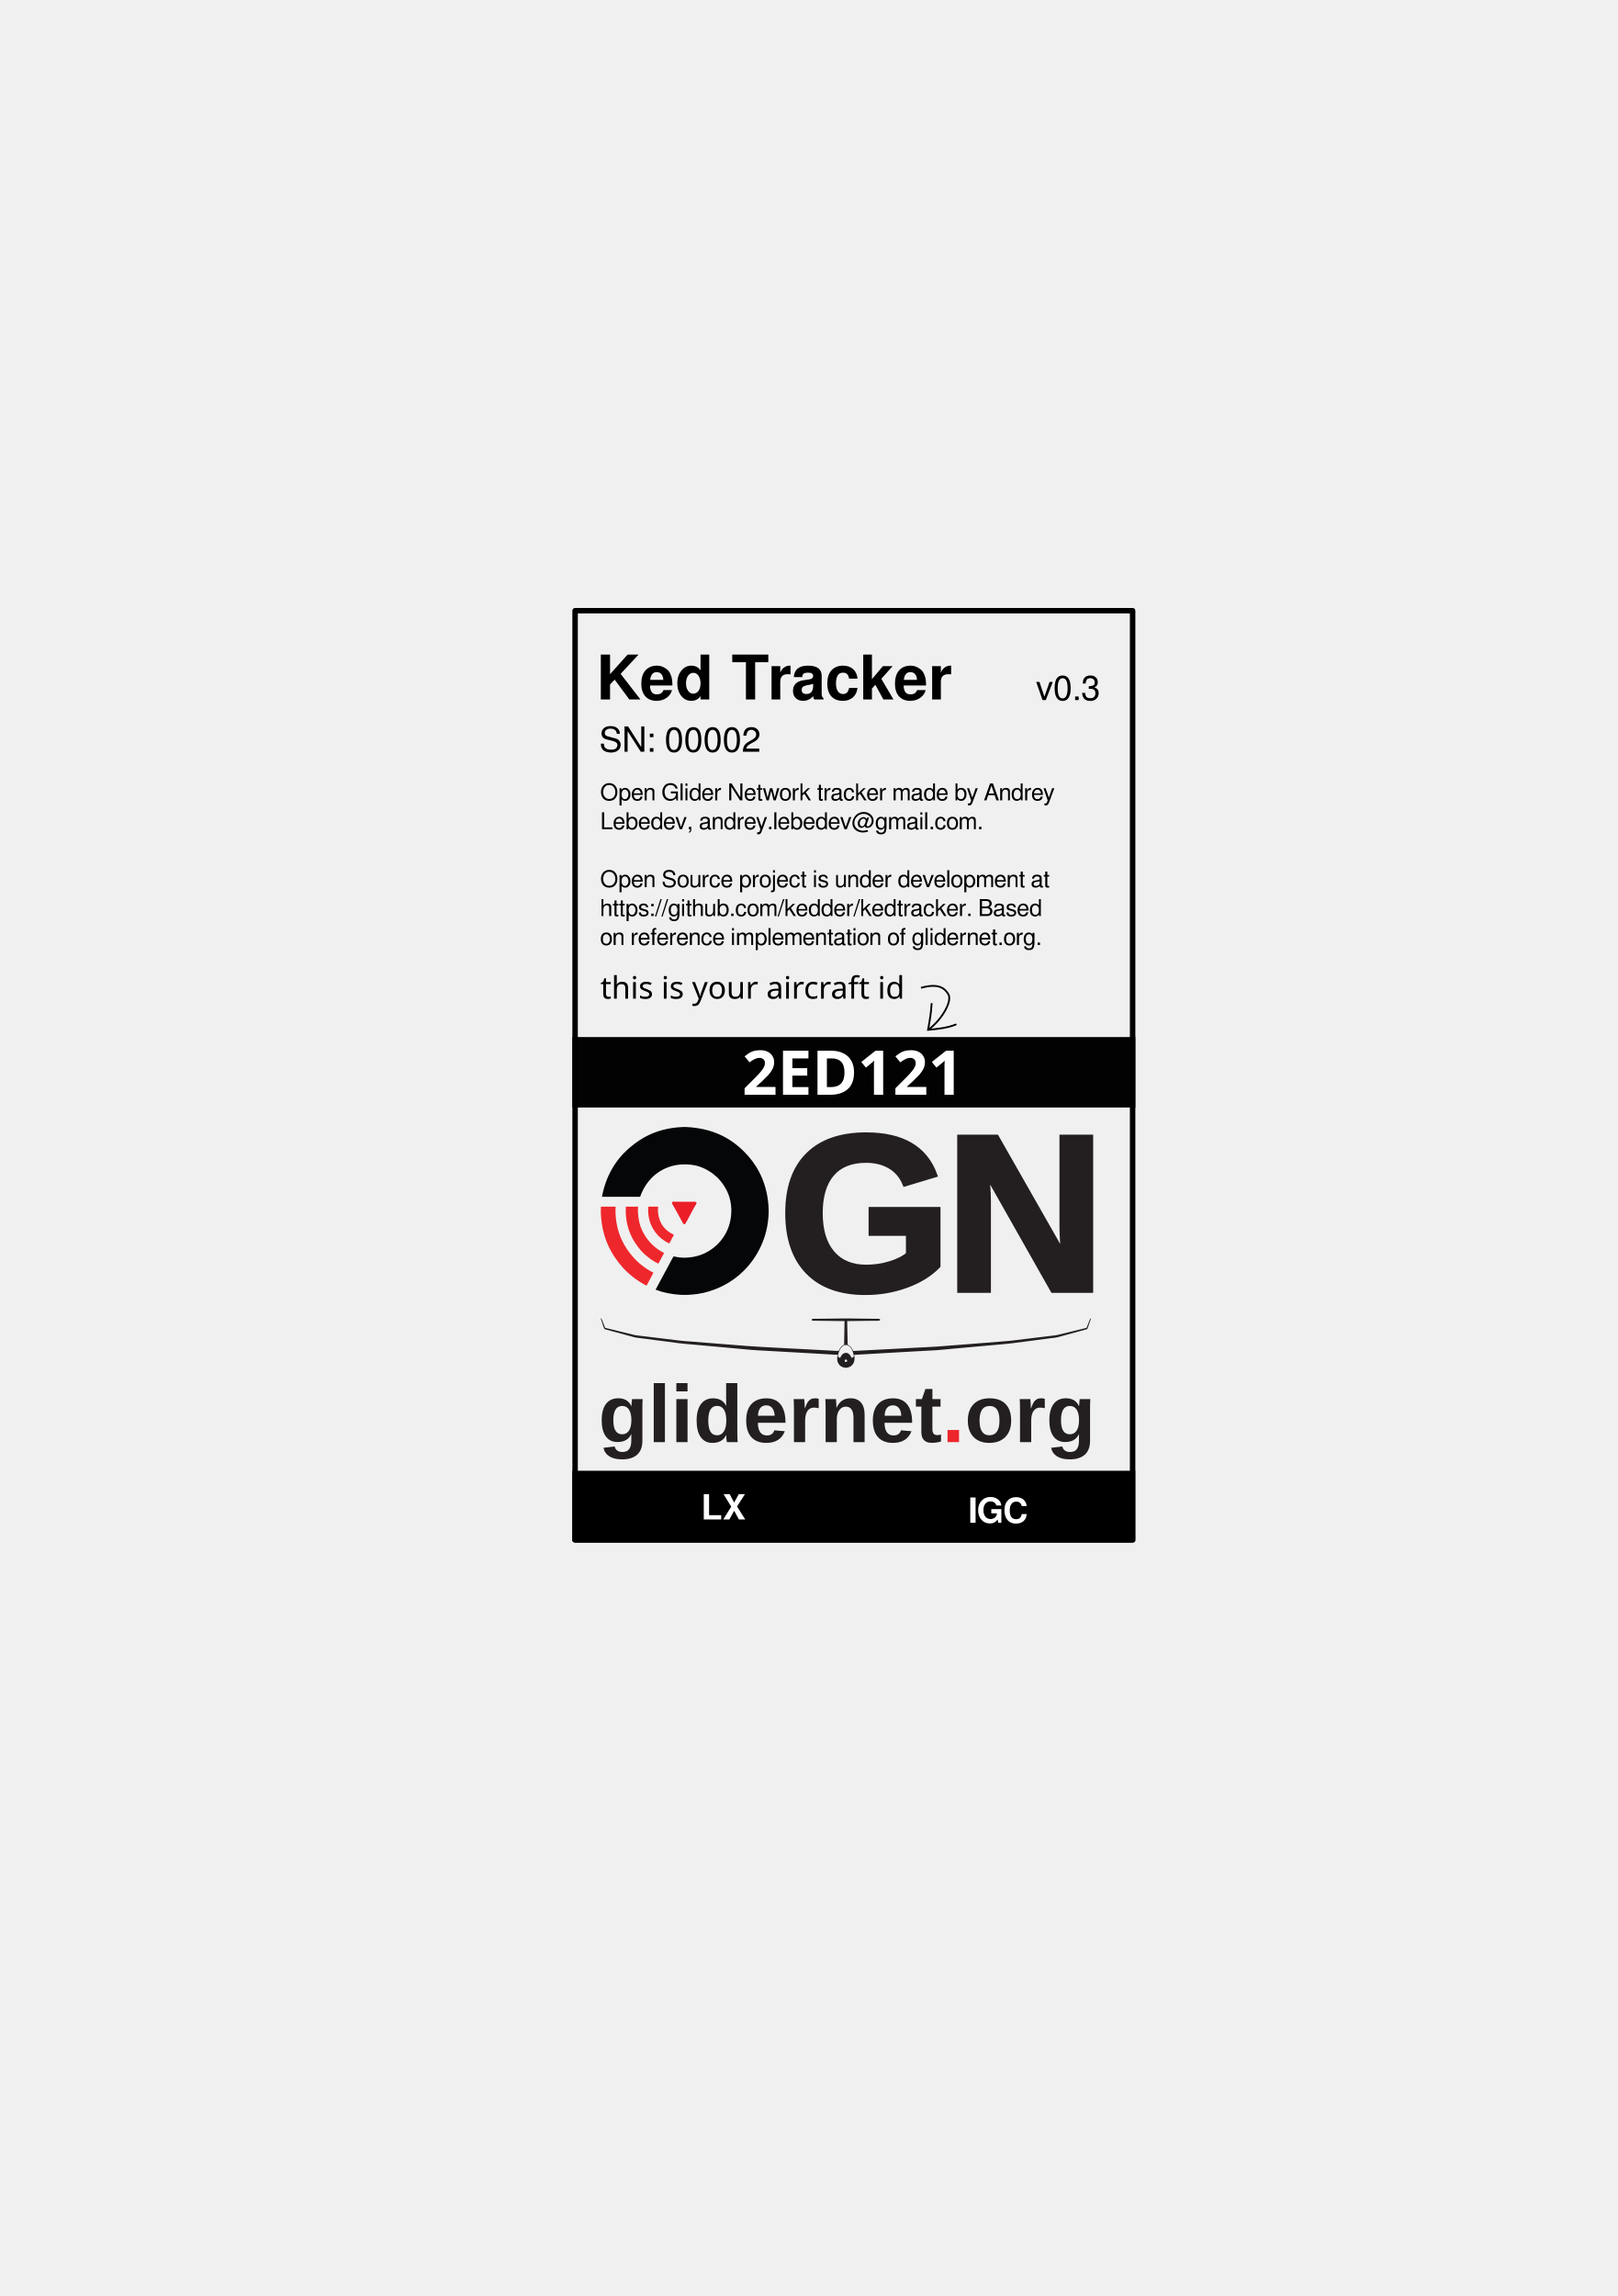
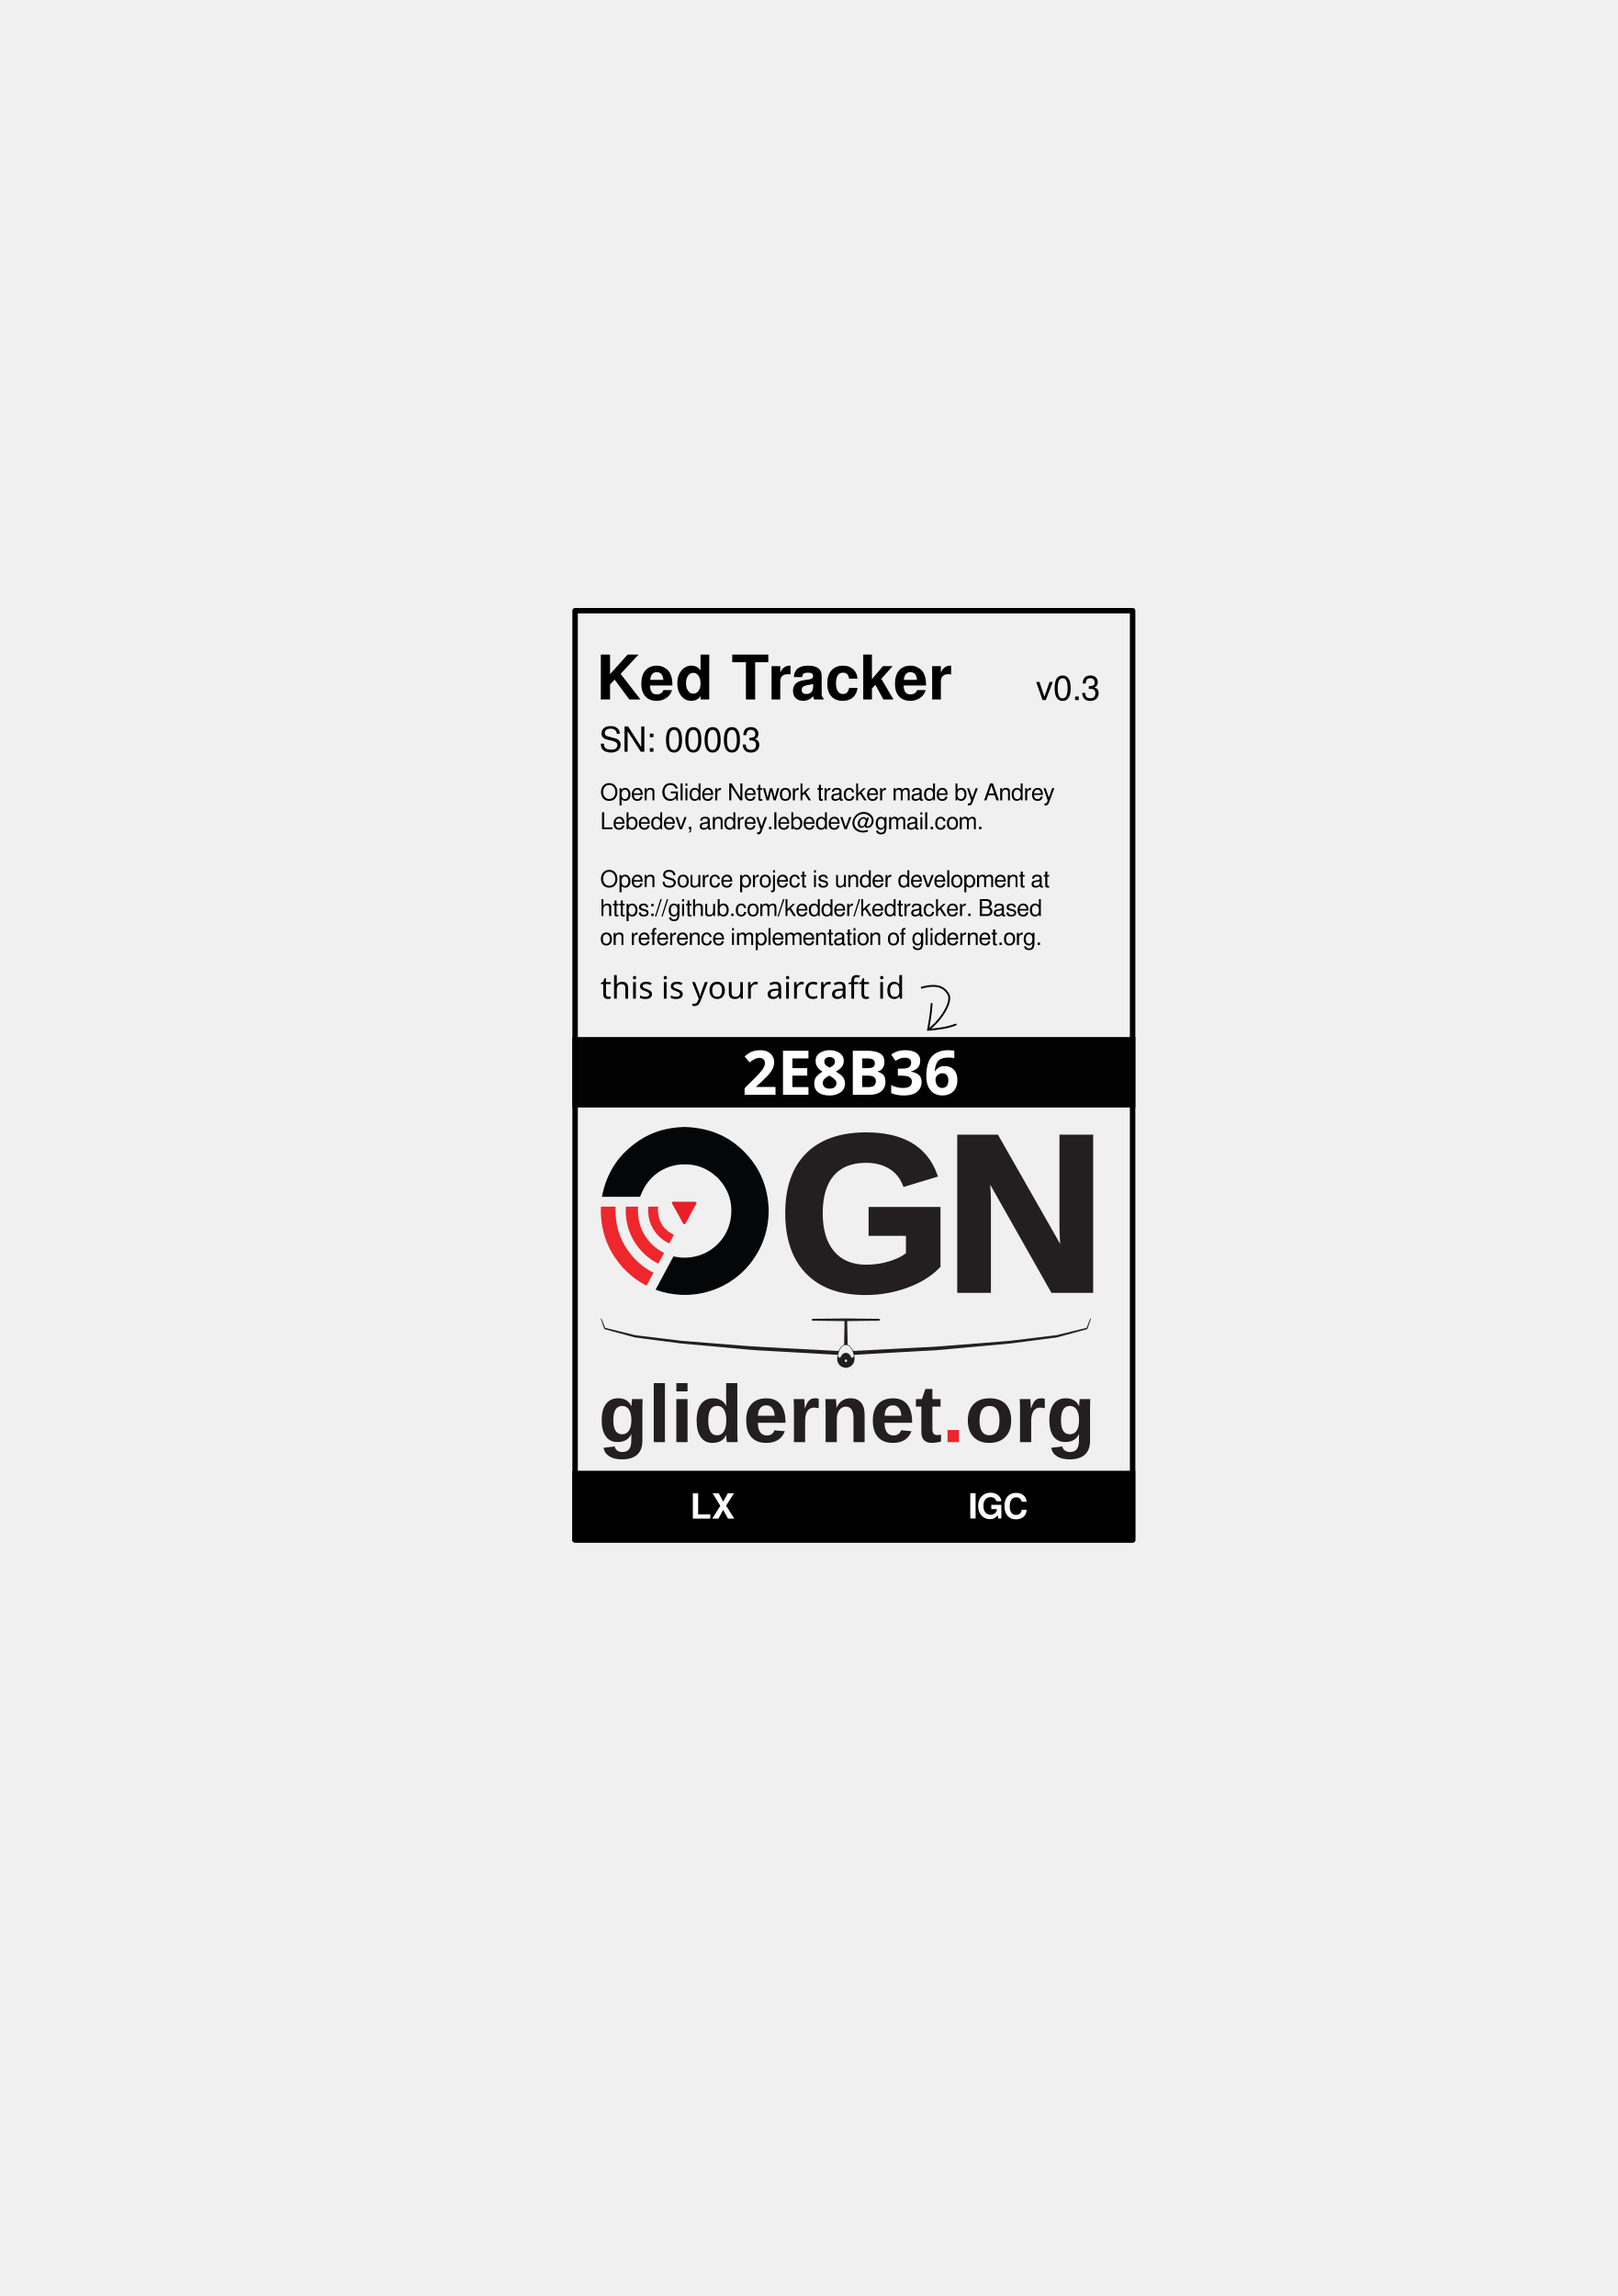
<svg xmlns="http://www.w3.org/2000/svg" width="148mm" height="210mm" viewBox="0 0 148 210" version="1.1" id="svg8">
  <defs id="defs2" />
  <g id="layer1" transform="translate(0,-87)">
    <rect style="opacity:1;fill:none;fill-opacity:1;stroke:#000000;stroke-width:0.5;stroke-linecap:square;stroke-linejoin:round;stroke-miterlimit:4;stroke-dasharray:none;stroke-dashoffset:0;stroke-opacity:1" id="rect4485" width="51" height="85" x="52.607" y="142.857" />
    <g transform="matrix(0.09618859,0,0,-0.09618859,54.7346,221.7034)" id="g4495">
      <g transform="scale(0.1)" id="g4497">
        <path id="path4499" style="fill:#231f20;fill-opacity:1;fill-rule:evenodd;stroke:none" d="m 2351.3,1053.49 c 19.13,-3.75 18.97,27.27 0,22.89 -11.88,-2.74 -10.88,-20.75 0,-22.89 z m -31.17,147.59 c -20.68,-17.82 -31.37,-42.44 -38.67,-74.58 -1.23,-5.41 -4.29,-15.07 -3.16,-19.74 0.69,-2.86 5.68,-6.33 8.68,-8.68 3.15,-2.47 7.84,-6.26 11.05,-5.53 3.2,0.74 4.72,5.92 6.32,9.48 4.69,10.5 12.18,21.04 20.12,27.23 10.17,7.92 28.5,14.9 44.58,8.68 14.61,-5.65 27.32,-20.24 33.95,-33.94 1.68,-3.48 3.32,-11.31 7.1,-11.84 3.04,-0.42 8.27,4.08 11.05,6.32 3.08,2.48 8.11,5.78 8.67,9.08 0.7,4.02 -2.16,14.37 -3.54,20.12 -7,29.3 -18.13,55.86 -35.92,71.82 -9.78,8.78 -23.09,15.9 -37.87,15.39 -14.13,-0.49 -23.84,-6.47 -32.36,-13.81 z M 26.25,1467.45 c 0.523,0 1.051,0 1.578,0 4.223,-6.58 7.082,-14.15 10.258,-21.71 6.328,-15.06 11.899,-29.44 18.152,-45.77 2.516,-6.59 4.969,-19.16 9.863,-22.1 3.098,-1.87 9.465,-2.47 15.391,-3.96 86.321,-21.56 173.938,-42.61 259.656,-63.52 10.629,-2.59 21.594,-3.8 32.754,-5.13 135.629,-16.19 271.641,-32.29 407.243,-49.33 23.058,-2.9 46.3,-4.05 69.839,-5.92 186.896,-14.91 375.876,-29.48 563.506,-44.6 93.86,-7.55 190.15,-11.13 286.89,-16.96 95.58,-5.75 191.83,-10.39 289.25,-14.99 82.13,-3.89 168.62,-8.3 252.55,-13.42 12.52,-0.77 25.78,-2.84 36.3,-1.58 7.19,0.85 9.67,8.79 13.02,15 9.79,18.08 22.46,33.98 40.65,42.22 1.3,0.59 2.28,0.45 3.95,2.36 1.16,74.99 3.14,149.18 4.34,224.14 -95.7,1.34 -191.57,2.07 -288.86,3.56 -8.92,0.13 -17.71,-0.77 -22.1,3.55 -6.96,6.86 2.16,13.15 7.5,14.21 10.42,2.07 26.34,0.78 37.88,0.78 86.97,0 180.2,2.45 265.18,3.17 8.55,0 17.1,0 25.65,0 83.21,-0.69 177.75,-3.17 264.39,-3.17 12.56,0 26.17,1.09 37.49,-0.4 4.94,-0.63 13.23,-4.32 10.66,-11.43 -1.84,-4.12 -5.04,-5.51 -9.47,-6.32 -11.15,-2.03 -25.09,-0.78 -37.88,-0.78 -87.42,0 -179.59,-2.84 -265.58,-3.17 1.23,-75.06 3.21,-149.36 4.74,-224.14 19.72,-9.28 33.73,-24.06 44.19,-43.8 3.38,-6.39 5.08,-14.76 12.62,-15.78 5.44,-0.74 11.92,0.48 18.56,0.79 186.45,8.67 373.48,19.99 558.37,29.2 72.53,3.62 144.27,6.15 216.25,11.44 208.88,15.37 423.76,33.07 632.56,49.72 23.41,1.87 46.87,3.16 69.85,5.92 134.87,16.27 270.77,33.29 405.66,49.34 11.36,1.34 22.41,2.19 33.15,4.72 50.27,11.94 102.21,24.58 152.32,37.09 40.77,10.19 81.74,18.98 121.92,29.6 5.39,1.43 7.12,3.1 9.09,7.89 8.21,19.98 15.33,40.72 23.68,60.39 3.34,7.86 6.26,16.25 10.64,22.89 0.53,0 1.06,0 1.58,0 0.93,-0.66 2.3,-0.87 2.77,-1.98 0,-0.66 0,-1.32 0,-1.97 -6.43,-19.24 -14.1,-40.98 -20.91,-60.38 -3.91,-11.13 -6.31,-20.13 -10.66,-29.99 -4.69,-10.63 -14.22,-10.46 -26.44,-13.81 -83.87,-23 -169.61,-46.1 -254.92,-69.46 -21.71,-5.94 -46.48,-7.47 -70.64,-10.65 -119,-15.61 -237.22,-30.97 -358.31,-46.96 -48.3,-6.38 -98.04,-9.8 -147.58,-14.6 -49.5,-4.79 -99.17,-8.71 -148.37,-13.42 -98.64,-9.42 -197.72,-18.28 -297.54,-26.82 -49.46,-4.24 -99.11,-10.65 -149.16,-13.03 -50.8,-2.42 -101.86,-5.58 -153.51,-8.28 -203.96,-10.7 -410.04,-23.62 -613.22,-35.13 6.77,-33.73 4.02,-64.16 -10.66,-85.63 -13.72,-20.05 -33.65,-34.73 -64.71,-37.09 -2.5,0 -5,0 -7.5,0 -31.08,3.68 -51.19,15.43 -64.72,36.7 -6.96,10.94 -11.93,22.8 -13.41,37.49 -1.19,11.74 -0.11,24.73 1.18,35.9 0.4,3.55 1.83,7.78 1.58,11.06 -0.2,2.45 -0.33,1.27 -1.58,1.97 -2.52,1.4 -12.74,0.76 -19.34,1.18 -248.65,15.73 -498.68,27.14 -747.39,42.22 -50.31,3.06 -99.98,8.05 -149.16,12.64 -147.96,13.78 -297.03,27.34 -445.522,40.63 -49.664,4.45 -99.028,7.75 -147.586,14.21 -120.426,16.06 -238.738,30.66 -358.309,46.96 -24.254,3.31 -48.289,5.07 -69.847,11.05 -84.368,23.42 -171.153,46.48 -254.918,69.06 -11.508,3.1 -22.012,3.71 -26.441,14.2 -11.649,27.62 -20.07,61.17 -31.172,89.98 0,0.65 0,1.31 0,1.97 0.465,1.11 1.84,1.32 2.766,1.98" />
        <g transform="scale(10)" id="g4501">
          <text id="text4505" style="font-variant:normal;font-weight:bold;font-size:211.397px;font-family:Arial;-inkscape-font-specification:Arial-BoldMT;writing-mode:lr-tb;fill:#231f20;fill-opacity:1;fill-rule:nonzero;stroke:#231f20;stroke-width:5;stroke-linecap:butt;stroke-linejoin:miter;stroke-miterlimit:10;stroke-dasharray:none;stroke-opacity:1" transform="matrix(1,0,0,-1,171.556,173.555)">
            <tspan id="tspan4503" y="0" x="0">G</tspan>
          </text>
        </g>
        <g transform="scale(10)" id="g4507">
          <text id="text4511" style="font-variant:normal;font-weight:bold;font-size:211.397px;font-family:Arial;-inkscape-font-specification:Arial-BoldMT;writing-mode:lr-tb;fill:#231f20;fill-opacity:1;fill-rule:nonzero;stroke:#231f20;stroke-width:5;stroke-linecap:butt;stroke-linejoin:miter;stroke-miterlimit:10;stroke-dasharray:none;stroke-opacity:1" transform="matrix(1,0,0,-1,329.646,173.555)">
            <tspan id="tspan4509" y="0" x="0">N</tspan>
          </text>
        </g>
        <g transform="scale(10)" id="g4513">
          <text id="text4517" style="font-variant:normal;font-weight:bold;font-size:77.398px;font-family:Arial;-inkscape-font-specification:Arial-BoldMT;writing-mode:lr-tb;fill:#231f20;fill-opacity:1;fill-rule:nonzero;stroke:none" transform="matrix(1,0,0,-1,0,29.1379)">
            <tspan id="tspan4515" y="0" x="0 47.278 68.782 90.286 137.563 180.609 210.729 258.008 301.053">glidernet</tspan>
          </text>
        </g>
        <g transform="scale(10)" id="g4519">
          <text id="text4523" style="font-variant:normal;font-weight:bold;font-size:77.398px;font-family:Arial;-inkscape-font-specification:Arial-BoldMT;writing-mode:lr-tb;fill:#ee252c;fill-opacity:1;fill-rule:nonzero;stroke:none" transform="matrix(1,0,0,-1,326.827,29.1379)">
            <tspan id="tspan4521" y="0" x="0">.</tspan>
          </text>
        </g>
        <g transform="scale(10)" id="g4525">
          <text id="text4529" style="font-variant:normal;font-weight:bold;font-size:77.398px;font-family:Arial;-inkscape-font-specification:Arial-BoldMT;writing-mode:lr-tb;fill:#231f20;fill-opacity:1;fill-rule:nonzero;stroke:none" transform="matrix(1,0,0,-1,348.331,29.1379)">
            <tspan id="tspan4527" y="0" x="0 47.277 77.398">org</tspan>
          </text>
        </g>
        <path id="path4531" style="fill:#110f10;fill-opacity:1;fill-rule:evenodd;stroke:none" d="m 277.266,2623.81 c -33.618,0 -67.239,0 -100.852,0 30.441,0.43 74.742,1.92 100.852,1.66 0.004,0 -0.004,-1.52 0,-1.66" />
        <path id="path4533" style="fill:#e09384;fill-opacity:1;fill-rule:evenodd;stroke:none" d="m 710.426,2577.52 c 2.781,1.37 11.269,1.37 14.047,0 -4.684,0 -9.368,0 -14.047,0" />
        <path id="path4535" style="fill:#ee272c;fill-opacity:1;fill-rule:evenodd;stroke:none" d="m 750.098,2577.52 c 16.816,0 33.625,0 50.429,0 0,-0.27 0,-0.54 0,-0.82 -16.191,-0.28 -34,-0.7 -50.429,0.82" />
        <path id="path4537" style="fill:#e09384;fill-opacity:1;fill-rule:evenodd;stroke:none" d="m 800.527,2576.7 c 0,0.28 0,0.55 0,0.82 8.543,-0.54 19.282,1.1 26.45,-0.82 -8.813,0 -17.629,0 -26.45,0" />
        <path id="path4539" style="fill:#e09384;fill-opacity:1;fill-rule:evenodd;stroke:none" d="m 827.809,2576.7 c 6.074,1.38 17.898,1.38 23.968,0 -7.988,0 -15.976,0 -23.968,0" />
        <path id="path4541" style="fill:#ee272c;fill-opacity:1;fill-rule:evenodd;stroke:none" d="m 24.312,2523.79 c 0,0.28 0,0.56 0,0.83 -1.664,7.94 4.785,5.71 12.402,5.78 41.754,0.44 90.363,-0.33 127.305,0 0,-3.3 0,-6.61 0,-9.91 -1.907,-1.96 -0.297,-7.42 -0.832,-10.75 0,-13.51 0,-27 0,-40.51 0.535,-3.59 -1.079,-9.34 0.832,-11.57 10.585,-185.61 81.14,-311.22 173.585,-414.97 3.516,-4.21 7.375,-8.07 11.579,-11.57 4.336,-5.04 9.023,-9.72 14.046,-14.06 3.516,-4.2 7.375,-8.06 11.579,-11.58 43.812,-40.21 92.746,-75.33 148.789,-103.33 -20.473,-42.34 -43.785,-81.84 -65.301,-123.16 -81.692,41.75 -151.91,94.98 -212.442,157.89 -2.414,3.1 -5.167,5.86 -8.265,8.26 -113.856,127.27 -200.328,281.89 -213.278,510.04 -0.531,3.6 1.078,9.35 -0.828,11.58 0,15.15 0,30.31 0,45.46 1.906,2.23 0.297,7.97 0.828,11.57" />
        <path id="path4543" style="fill:#ee272c;fill-opacity:1;fill-rule:evenodd;stroke:none" d="m 260.73,2506.43 c -0.433,8.7 1.465,15.07 0.833,23.97 38.847,0 77.699,0 116.55,0 0,-2.2 0,-4.4 0,-6.61 -1.886,-1.14 -0.304,-5.75 -0.828,-8.26 0,-1.93 0,-3.87 0,-5.79 -1.91,-3.05 -0.281,-9.63 -0.82,-14.05 0,-0.28 0,-0.55 0,-0.83 0.543,-8.27 -1.106,-18.73 0.82,-25.63 6.403,-126.13 54.426,-210.65 116.559,-281.05 8.469,-9.16 17.289,-17.98 26.453,-26.46 30.797,-28.16 65.531,-52.39 104.984,-71.91 -17.769,-34.32 -36.238,-67.92 -54.558,-101.68 -49.633,23.1 -90.914,54.57 -129.785,88.45 -3.235,3.92 -6.817,7.52 -10.743,10.75 -3.925,3.23 -7.515,6.81 -10.746,10.74 -3.515,4.2 -7.375,8.07 -11.574,11.57 -79.168,90.85 -140.055,199.97 -147.145,362.9 0,11.3 0,22.6 0,33.89" />
        <path id="path4545" style="fill:#ee272c;fill-opacity:1;fill-rule:evenodd;stroke:none" d="m 474.004,2509.74 c 0.129,7.32 0.945,13.93 1.648,20.66 31.145,0 62.278,0 93.414,0 -0.253,-7.73 -2.281,-13.7 -1.648,-22.31 -1.383,-8 -1.383,-21.77 0,-29.77 9.805,-112.53 68.527,-176.15 151.273,-215.75 -14.457,-27.42 -29.628,-54.14 -43.808,-81.83 -36.133,15.12 -65.278,37.22 -92.586,61.17 -4.891,5.57 -10.129,10.81 -15.711,15.7 -49.027,54.86 -86.551,121.21 -92.582,219.06 0,11.02 0,22.05 0,33.07" />
        <path id="path4547" style="fill:#e09384;fill-opacity:1;fill-rule:evenodd;stroke:none" d="m 23.484,2523.79 c 0.277,0 0.559,0 0.828,0 -0.531,-3.6 1.078,-9.34 -0.828,-11.57 0,3.86 0,7.71 0,11.57" />
        <path id="path4549" style="fill:#e09384;fill-opacity:1;fill-rule:evenodd;stroke:none" d="m 378.113,2523.79 c -0.515,-2.51 1.059,-7.12 -0.828,-8.26 0.524,2.51 -1.058,7.12 0.828,8.26" />
        <path id="path4551" style="fill:#e09384;fill-opacity:1;fill-rule:evenodd;stroke:none" d="m 164.02,2520.49 c -0.536,-3.33 1.074,-8.79 -0.832,-10.75 0.535,3.33 -1.075,8.79 0.832,10.75" />
        <path id="path4553" style="fill:#e09384;fill-opacity:1;fill-rule:evenodd;stroke:none" d="m 377.285,2509.74 c -0.531,-4.42 1.09,-11.01 -0.82,-14.05 0.539,4.42 -1.09,11 0.82,14.05" />
        <path id="path4555" style="fill:#e09384;fill-opacity:1;fill-rule:evenodd;stroke:none" d="m 474.004,2509.74 c 0,-11.02 0,-22.05 0,-33.07 -1.375,9.1 -1.375,23.97 0,33.07" />
        <path id="path4557" style="fill:#e09384;fill-opacity:1;fill-rule:evenodd;stroke:none" d="m 567.418,2508.09 c 0,-9.92 0,-19.84 0,-29.77 -1.383,8 -1.383,21.77 0,29.77" />
        <path id="path4559" style="fill:#e09384;fill-opacity:1;fill-rule:evenodd;stroke:none" d="m 260.73,2506.43 c 0,-11.29 0,-22.59 0,-33.89 -1.375,9.37 -1.375,24.52 0,33.89" />
        <path id="path4561" style="fill:#e09384;fill-opacity:1;fill-rule:evenodd;stroke:none" d="m 376.465,2494.86 c 1.918,-6.89 0.277,-17.36 0.82,-25.63 -1.926,6.9 -0.277,17.36 -0.82,25.63" />
        <path id="path4563" style="fill:#e09384;fill-opacity:1;fill-rule:evenodd;stroke:none" d="m 163.188,2469.23 c 1.906,-2.22 0.292,-7.97 0.832,-11.57 -1.911,2.23 -0.297,7.98 -0.832,11.57" />
        <path id="path4565" style="fill:#e09384;fill-opacity:1;fill-rule:evenodd;stroke:none" d="m 23.484,2466.76 c 1.906,-2.23 0.297,-7.98 0.828,-11.58 -0.27,0 -0.551,0 -0.828,0 0,3.86 0,7.72 0,11.58" />
        <path id="path4567" style="fill:#110f10;fill-opacity:1;fill-rule:evenodd;stroke:none" d="m 813.75,2045.17 c 4.961,0 9.922,0 14.883,0 -3.051,-1.38 -11.82,-1.38 -14.883,0" />
        <path id="path4569" style="fill:#110f10;fill-opacity:1;fill-rule:evenodd;stroke:none" d="m 812.926,1927.79 c 3.871,1.91 11.289,0.28 16.539,0.82 -3.875,-1.91 -11.289,-0.29 -16.539,-0.82" />
        <path id="path4571" style="fill:#110f10;fill-opacity:1;fill-rule:evenodd;stroke:none" d="m 800.527,1831.07 c 1.414,1.89 6.313,0.3 9.09,0.83 -1.414,-1.9 -6.312,-0.31 -9.09,-0.83" />
        <path id="path4573" style="fill:#110f10;fill-opacity:1;fill-rule:evenodd;stroke:none" d="m 832.77,1831.07 c 1.414,1.89 6.308,0.3 9.089,0.83 -1.414,-1.9 -6.308,-0.31 -9.089,-0.83" />
        <path id="path4575" style="fill:#110f10;fill-opacity:1;fill-rule:evenodd;stroke:none" d="m 1129.53,2809.81 c 4.48,-3.79 8.61,-7.92 12.4,-12.4 -4.48,3.79 -8.61,7.92 -12.4,12.4" />
        <path id="path4577" style="fill:#e09384;fill-opacity:1;fill-rule:evenodd;stroke:none" d="m 237.59,1945.14 c 3.098,-2.4 5.851,-5.16 8.265,-8.26 -3.105,2.4 -5.855,5.17 -8.265,8.26" />
        <path id="path4579" style="fill:#e09384;fill-opacity:1;fill-rule:evenodd;stroke:none" d="m 363.23,2017.06 c 4.208,-3.51 8.063,-7.37 11.579,-11.58 -4.204,3.52 -8.063,7.38 -11.579,11.58" />
        <path id="path4581" style="fill:#e09384;fill-opacity:1;fill-rule:evenodd;stroke:none" d="m 337.605,2042.69 c 4.208,-3.52 8.063,-7.37 11.579,-11.57 -4.204,3.5 -8.063,7.36 -11.579,11.57" />
        <path id="path4583" style="fill:#110f10;fill-opacity:1;fill-rule:evenodd;stroke:none" d="m 1275.85,2965.21 c 4.2,-3.55 15.21,-14.49 21.48,-21.48 -4.2,3.56 -15.21,14.5 -21.48,21.48" />
        <path id="path4585" style="fill:#110f10;fill-opacity:1;fill-rule:evenodd;stroke:none" d="m 362.406,2961.09 c -0.593,-1.18 -8.383,-9.16 -12.394,-12.41 0.593,1.19 8.386,9.16 12.394,12.41" />
        <path id="path4587" style="fill:#110f10;fill-opacity:1;fill-rule:evenodd;stroke:none" d="m 1204.76,2899.09 c -0.74,1.13 5.28,-4.39 6.61,-6.61 0.73,-1.14 -5.29,4.38 -6.61,6.61" />
        <path id="path4589" style="fill:#110f10;fill-opacity:1;fill-rule:evenodd;stroke:none" d="m 434.324,2895.78 c -3.011,-3.65 -13.394,-14.12 -19.836,-19.84 3.012,3.65 13.395,14.12 19.836,19.84" />
        <path id="path4591" style="fill:#110f10;fill-opacity:1;fill-rule:evenodd;stroke:none" d="m 1224.59,2879.25 c -0.72,1.14 5.29,-4.39 6.62,-6.61 0.72,-1.14 -5.29,4.38 -6.62,6.61" />
        <path id="path4593" style="fill:#eb1e28;fill-opacity:1;fill-rule:evenodd;stroke:none" d="m 851.777,2576.7 c 14.375,0 28.848,0 44.645,0 14.418,0 33.086,2.64 36.367,-7.44 3.024,-9.27 -6.344,-20.73 -10.742,-28.11 -26.828,-45.03 -45.879,-84.87 -71.094,-131.44 -3.933,-7.25 -9.598,-15.66 -14.879,-25.62 -4.176,-7.86 -9.254,-21.32 -18.183,-21.49 -9.411,-0.19 -15.711,13.95 -19.844,21.49 -29.879,54.46 -54.871,104.3 -86.797,157.89 -5.367,9 -22.359,32.7 -0.824,35.54 4.679,0 9.363,0 14.047,0 8.547,0 17.09,0 25.625,0 16.429,-1.52 34.238,-1.1 50.429,-0.82 8.821,0 17.637,0 26.45,0 0.281,0 0.55,0 0.832,0 7.992,0 15.98,0 23.968,0" />
        <path id="path4595" style="fill:#e09384;fill-opacity:1;fill-rule:evenodd;stroke:none" d="m 407.875,2109.64 c 4.199,-3.5 8.059,-7.37 11.574,-11.57 -4.207,3.52 -8.066,7.37 -11.574,11.57" />
        <path id="path4597" style="fill:#e09384;fill-opacity:1;fill-rule:evenodd;stroke:none" d="m 430.195,2087.33 c 3.926,-3.23 7.508,-6.83 10.743,-10.75 -3.926,3.24 -7.508,6.81 -10.743,10.75" />
        <path id="path4599" style="fill:#e09384;fill-opacity:1;fill-rule:evenodd;stroke:none" d="m 493.844,2188.18 c 9.164,-8.48 17.976,-17.3 26.453,-26.46 -9.164,8.48 -17.984,17.3 -26.453,26.46" />
        <path id="path4601" style="fill:#e09384;fill-opacity:1;fill-rule:evenodd;stroke:none" d="m 566.586,2257.61 c 5.582,-4.89 10.82,-10.13 15.711,-15.7 -5.582,4.89 -10.817,10.13 -15.711,15.7" />
        <path id="path4603" style="fill:#110f10;fill-opacity:1;fill-rule:evenodd;stroke:none" d="m 1222.94,2097.24 c 0.43,-0.08 -6.12,-6.94 -9.09,-9.09 -0.43,0.09 6.13,6.94 9.09,9.09" />
        <path id="path4605" style="fill:#050607;fill-opacity:1;fill-rule:evenodd;stroke:none" d="m 792.262,1691.36 c -94.532,4.67 -176.379,22.02 -247.992,49.6 41.925,79.81 86.179,159.45 128.128,238.08 14.2,26.61 27.075,53.66 43.813,78.53 29.48,-7.17 61.434,-11.86 97.539,-12.4 3.063,-1.38 11.832,-1.38 14.883,0 102.812,3 182.967,34.53 247.997,80.18 63.63,44.66 115.8,106.45 148.79,179.38 33.69,74.46 51.3,176.49 30.59,277.75 -18.24,89.16 -63.18,158.79 -114.08,214.93 -3.79,4.48 -7.92,8.61 -12.4,12.4 -49.62,45.23 -109.76,85.16 -184.339,106.64 -77.16,22.22 -177.601,21.25 -254.605,-2.49 -146.57,-45.17 -243.508,-150.24 -293.457,-290.15 -39.957,0 -79.906,0 -119.863,0 -0.004,0.14 0.004,1.66 0,1.66 -26.11,0.26 -70.411,-1.23 -100.852,-1.66 -47.394,0 -94.789,0 -142.18,0 36.629,197.57 129.676,350.55 256.258,461.27 128.028,111.99 287.938,194.45 517.477,202.53 8.816,0 17.636,0 26.457,0 249.304,-11.38 419.724,-102.3 551.364,-233.94 113.27,-113.27 200.22,-261.22 226.5,-459.61 3.86,-29.18 6.57,-60.7 7.44,-91.76 0,-8.81 0,-17.64 0,-26.45 -3.41,-124.68 -30.98,-227.77 -71.92,-317.43 -78.81,-172.58 -212.43,-309.89 -384.39,-391 -65.93,-31.11 -139.39,-55.74 -223.19,-67.8 -28.335,-4.06 -59.949,-6.21 -90.101,-8.26 -19.293,0 -38.582,0 -57.867,0" />
      </g>
    </g>
    <rect style="opacity:1;fill:#000000;fill-opacity:0.991;stroke:none;stroke-width:0.543;stroke-linecap:square;stroke-linejoin:round;stroke-miterlimit:4;stroke-dasharray:none;stroke-dashoffset:0;stroke-opacity:1" id="rect4562" width="51.5" height="6.445" x="52.357" y="181.852" />
    <text xml:space="preserve" style="font-style:normal;font-variant:normal;font-weight:bold;font-stretch:normal;font-size:5.644px;line-height:125%;font-family:Hack;-inkscape-font-specification:'Hack, Bold';font-variant-ligatures:normal;font-variant-caps:normal;font-variant-numeric:normal;font-feature-settings:normal;text-align:start;letter-spacing:0px;word-spacing:0px;writing-mode:lr-tb;text-anchor:start;fill:#ffffff;fill-opacity:1;stroke:none;stroke-width:0.265px;stroke-linecap:butt;stroke-linejoin:miter;stroke-opacity:1" x="67.896" y="187.129" id="text4665">
-       <tspan id="tspan4663" x="67.896" y="187.129" style="font-style:normal;font-variant:normal;font-weight:bold;font-stretch:normal;font-size:5.644px;font-family:Hack;-inkscape-font-specification:'Hack, Bold';font-variant-ligatures:normal;font-variant-caps:normal;font-variant-numeric:normal;font-feature-settings:normal;text-align:start;writing-mode:lr-tb;text-anchor:start;fill:#ffffff;fill-opacity:1;stroke-width:0.265px">2ED121</tspan>
+       <tspan id="tspan4663" x="67.896" y="187.129" style="font-style:normal;font-variant:normal;font-weight:bold;font-stretch:normal;font-size:5.644px;font-family:Hack;-inkscape-font-specification:'Hack, Bold';font-variant-ligatures:normal;font-variant-caps:normal;font-variant-numeric:normal;font-feature-settings:normal;text-align:start;writing-mode:lr-tb;text-anchor:start;fill:#ffffff;fill-opacity:1;stroke-width:0.265px">2E8B36</tspan>
    </text>
    <text xml:space="preserve" style="font-style:normal;font-variant:normal;font-weight:600;font-stretch:normal;font-size:5.644px;line-height:125%;font-family:FreeSans;-inkscape-font-specification:'FreeSans, Semi-Bold';font-variant-ligatures:normal;font-variant-caps:normal;font-variant-numeric:normal;font-feature-settings:normal;text-align:start;letter-spacing:0px;word-spacing:0px;writing-mode:lr-tb;text-anchor:start;fill:#000000;fill-opacity:1;stroke:none;stroke-width:0.265px;stroke-linecap:butt;stroke-linejoin:miter;stroke-opacity:1" x="54.509" y="150.974" id="text4669">
      <tspan x="54.509" y="150.974" style="font-style:normal;font-variant:normal;font-weight:600;font-stretch:normal;font-size:5.644px;font-family:FreeSans;-inkscape-font-specification:'FreeSans, Semi-Bold';font-variant-ligatures:normal;font-variant-caps:normal;font-variant-numeric:normal;font-feature-settings:normal;text-align:start;writing-mode:lr-tb;text-anchor:start;stroke-width:0.265px" id="tspan4677">Ked Tracker</tspan>
    </text>
    <text xml:space="preserve" style="font-style:normal;font-variant:normal;font-weight:normal;font-stretch:normal;font-size:3.175px;line-height:125%;font-family:FreeSans;-inkscape-font-specification:'FreeSans, Normal';font-variant-ligatures:normal;font-variant-caps:normal;font-variant-numeric:normal;font-feature-settings:normal;text-align:start;letter-spacing:0px;word-spacing:0px;writing-mode:lr-tb;text-anchor:start;fill:#000000;fill-opacity:1;stroke:none;stroke-width:0.265px;stroke-linecap:butt;stroke-linejoin:miter;stroke-opacity:1" x="94.759" y="151.031" id="text4683">
      <tspan id="tspan4681" x="94.759" y="151.031" style="font-style:normal;font-variant:normal;font-weight:normal;font-stretch:normal;font-size:3.175px;font-family:FreeSans;-inkscape-font-specification:'FreeSans, Normal';font-variant-ligatures:normal;font-variant-caps:normal;font-variant-numeric:normal;font-feature-settings:normal;text-align:start;writing-mode:lr-tb;text-anchor:start;stroke-width:0.265px">v0.3</tspan>
    </text>
    <text xml:space="preserve" style="font-style:normal;font-variant:normal;font-weight:normal;font-stretch:normal;font-size:2.117px;line-height:125%;font-family:FreeSans;-inkscape-font-specification:'FreeSans, Normal';font-variant-ligatures:normal;font-variant-caps:normal;font-variant-numeric:normal;font-feature-settings:normal;text-align:start;letter-spacing:0px;word-spacing:0px;writing-mode:lr-tb;text-anchor:start;fill:#000000;fill-opacity:1;stroke:none;stroke-width:0.265px;stroke-linecap:butt;stroke-linejoin:miter;stroke-opacity:1" x="54.897" y="160.201" id="text4687">
      <tspan x="54.897" y="160.201" style="font-style:normal;font-variant:normal;font-weight:normal;font-stretch:normal;font-size:2.117px;font-family:FreeSans;-inkscape-font-specification:'FreeSans, Normal';font-variant-ligatures:normal;font-variant-caps:normal;font-variant-numeric:normal;font-feature-settings:normal;text-align:start;writing-mode:lr-tb;text-anchor:start;stroke-width:0.265px" id="tspan4689">Open Glider Network tracker made by Andrey </tspan>
      <tspan x="54.897" y="162.847" style="font-style:normal;font-variant:normal;font-weight:normal;font-stretch:normal;font-size:2.117px;font-family:FreeSans;-inkscape-font-specification:'FreeSans, Normal';font-variant-ligatures:normal;font-variant-caps:normal;font-variant-numeric:normal;font-feature-settings:normal;text-align:start;writing-mode:lr-tb;text-anchor:start;stroke-width:0.265px" id="tspan4570">Lebedev, andrey.lebedev@gmail.com.</tspan>
      <tspan x="54.897" y="165.493" style="font-style:normal;font-variant:normal;font-weight:normal;font-stretch:normal;font-size:2.117px;font-family:FreeSans;-inkscape-font-specification:'FreeSans, Normal';font-variant-ligatures:normal;font-variant-caps:normal;font-variant-numeric:normal;font-feature-settings:normal;text-align:start;writing-mode:lr-tb;text-anchor:start;stroke-width:0.265px" id="tspan4712" />
      <tspan x="54.897" y="168.139" style="font-style:normal;font-variant:normal;font-weight:normal;font-stretch:normal;font-size:2.117px;font-family:FreeSans;-inkscape-font-specification:'FreeSans, Normal';font-variant-ligatures:normal;font-variant-caps:normal;font-variant-numeric:normal;font-feature-settings:normal;text-align:start;writing-mode:lr-tb;text-anchor:start;stroke-width:0.265px" id="tspan4714">Open Source project is under development at  </tspan>
      <tspan x="54.897" y="170.785" style="font-style:normal;font-variant:normal;font-weight:normal;font-stretch:normal;font-size:2.117px;font-family:FreeSans;-inkscape-font-specification:'FreeSans, Normal';font-variant-ligatures:normal;font-variant-caps:normal;font-variant-numeric:normal;font-feature-settings:normal;text-align:start;writing-mode:lr-tb;text-anchor:start;stroke-width:0.265px" id="tspan4574">https://github.com/kedder/kedtracker. Based</tspan>
      <tspan x="54.897" y="173.431" style="font-style:normal;font-variant:normal;font-weight:normal;font-stretch:normal;font-size:2.117px;font-family:FreeSans;-inkscape-font-specification:'FreeSans, Normal';font-variant-ligatures:normal;font-variant-caps:normal;font-variant-numeric:normal;font-feature-settings:normal;text-align:start;writing-mode:lr-tb;text-anchor:start;stroke-width:0.265px" id="tspan4724">on reference implementation of glidernet.org.</tspan>
    </text>
    <g id="g4569" transform="translate(0,-3)">
      <text id="text4587" y="181.342" x="54.919" style="font-style:normal;font-variant:normal;font-weight:normal;font-stretch:normal;font-size:2.822px;line-height:125%;font-family:'Coming Soon';-inkscape-font-specification:'Coming Soon, Normal';font-variant-ligatures:normal;font-variant-caps:normal;font-variant-numeric:normal;font-feature-settings:normal;text-align:start;letter-spacing:0px;word-spacing:0px;writing-mode:lr-tb;text-anchor:start;fill:#000000;fill-opacity:1;stroke:none;stroke-width:0.265px;stroke-linecap:butt;stroke-linejoin:miter;stroke-opacity:1" xml:space="preserve">
        <tspan y="181.342" x="54.919" id="tspan4567">this is your aircraft id</tspan>
      </text>
      <g transform="translate(-4.528714,-0.04428031)" id="g4600">
        <path style="fill:none;fill-rule:evenodd;stroke:#000000;stroke-width:0.165;stroke-linecap:butt;stroke-linejoin:miter;stroke-miterlimit:4;stroke-dasharray:none;stroke-opacity:1" d="m 88.78,180.393 c 1.627,-0.459 2.186,0.05 2.521,0.62 0.35,0.728 -0.79,2.483 -1.878,3.223" id="path4592" />
        <path style="fill:none;fill-rule:evenodd;stroke:#000000;stroke-width:0.165;stroke-linecap:round;stroke-linejoin:miter;stroke-miterlimit:4;stroke-dasharray:none;stroke-opacity:1" d="m 89.748,181.86 c -0.047,0.866 -0.187,1.621 -0.326,2.376 0.9,-0.077 1.783,-0.18 2.533,-0.482" id="path4596" />
      </g>
    </g>
    <text xml:space="preserve" style="font-style:normal;font-variant:normal;font-weight:normal;font-stretch:normal;font-size:3.175px;line-height:125%;font-family:FreeSans;-inkscape-font-specification:'FreeSans, Normal';font-variant-ligatures:normal;font-variant-caps:normal;font-variant-numeric:normal;font-feature-settings:normal;text-align:start;letter-spacing:0px;word-spacing:0px;writing-mode:lr-tb;text-anchor:start;fill:#000000;fill-opacity:1;stroke:none;stroke-width:0.265px;stroke-linecap:butt;stroke-linejoin:miter;stroke-opacity:1" x="54.808" y="155.755" id="text4683-5">
-       <tspan id="tspan4681-0" x="54.808" y="155.755" style="font-style:normal;font-variant:normal;font-weight:normal;font-stretch:normal;font-size:3.175px;font-family:FreeSans;-inkscape-font-specification:'FreeSans, Normal';font-variant-ligatures:normal;font-variant-caps:normal;font-variant-numeric:normal;font-feature-settings:normal;text-align:start;writing-mode:lr-tb;text-anchor:start;stroke-width:0.265px">SN: 00002</tspan>
+       <tspan id="tspan4681-0" x="54.808" y="155.755" style="font-style:normal;font-variant:normal;font-weight:normal;font-stretch:normal;font-size:3.175px;font-family:FreeSans;-inkscape-font-specification:'FreeSans, Normal';font-variant-ligatures:normal;font-variant-caps:normal;font-variant-numeric:normal;font-feature-settings:normal;text-align:start;writing-mode:lr-tb;text-anchor:start;stroke-width:0.265px">SN: 00003</tspan>
    </text>
    <rect style="opacity:1;fill:#000000;fill-opacity:1;stroke:none;stroke-width:0.543;stroke-linecap:square;stroke-linejoin:round;stroke-miterlimit:4;stroke-dasharray:none;stroke-dashoffset:0;stroke-opacity:1" id="rect4562-2" width="51.5" height="6.445" x="52.349" y="221.521" />
-     <text xml:space="preserve" style="font-style:normal;font-variant:normal;font-weight:600;font-stretch:normal;font-size:3.175px;line-height:125%;font-family:FreeSans;-inkscape-font-specification:'FreeSans, Semi-Bold';font-variant-ligatures:normal;font-variant-caps:normal;font-variant-numeric:normal;font-feature-settings:normal;text-align:start;letter-spacing:0px;word-spacing:0px;writing-mode:lr-tb;text-anchor:start;fill:#ffffff;fill-opacity:1;stroke:none;stroke-width:0.265px;stroke-linecap:butt;stroke-linejoin:miter;stroke-opacity:1" x="64.13" y="225.978" id="text4683-5-4">
-       <tspan id="tspan4681-0-1" x="64.13" y="225.978" style="font-style:normal;font-variant:normal;font-weight:600;font-stretch:normal;font-size:3.175px;font-family:FreeSans;-inkscape-font-specification:'FreeSans, Semi-Bold';font-variant-ligatures:normal;font-variant-caps:normal;font-variant-numeric:normal;font-feature-settings:normal;text-align:start;writing-mode:lr-tb;text-anchor:start;fill:#ffffff;fill-opacity:1;stroke-width:0.265px">LX</tspan>
+     <text xml:space="preserve" style="font-style:normal;font-variant:normal;font-weight:600;font-stretch:normal;font-size:3.175px;line-height:125%;font-family:FreeSans;-inkscape-font-specification:'FreeSans, Semi-Bold';font-variant-ligatures:normal;font-variant-caps:normal;font-variant-numeric:normal;font-feature-settings:normal;text-align:start;letter-spacing:0px;word-spacing:0px;writing-mode:lr-tb;text-anchor:start;fill:#ffffff;fill-opacity:1;stroke:none;stroke-width:0.265px;stroke-linecap:butt;stroke-linejoin:miter;stroke-opacity:1" x="63.13" y="225.9" id="text4683-5-4">
+       <tspan id="tspan4681-0-1" x="63.13" y="225.9" style="font-style:normal;font-variant:normal;font-weight:600;font-stretch:normal;font-size:3.175px;font-family:FreeSans;-inkscape-font-specification:'FreeSans, Semi-Bold';font-variant-ligatures:normal;font-variant-caps:normal;font-variant-numeric:normal;font-feature-settings:normal;text-align:start;writing-mode:lr-tb;text-anchor:start;fill:#ffffff;fill-opacity:1;stroke-width:0.265px">LX</tspan>
    </text>
-     <text xml:space="preserve" style="font-style:normal;font-variant:normal;font-weight:600;font-stretch:normal;font-size:3.175px;line-height:125%;font-family:FreeSans;-inkscape-font-specification:'FreeSans, Semi-Bold';font-variant-ligatures:normal;font-variant-caps:normal;font-variant-numeric:normal;font-feature-settings:normal;text-align:start;letter-spacing:0px;word-spacing:0px;writing-mode:lr-tb;text-anchor:start;fill:#ffffff;fill-opacity:1;stroke:none;stroke-width:0.265px;stroke-linecap:butt;stroke-linejoin:miter;stroke-opacity:1" x="88.509" y="226.28" id="text4683-5-4-2">
-       <tspan id="tspan4681-0-1-3" x="88.509" y="226.28" style="font-style:normal;font-variant:normal;font-weight:600;font-stretch:normal;font-size:3.175px;font-family:FreeSans;-inkscape-font-specification:'FreeSans, Semi-Bold';font-variant-ligatures:normal;font-variant-caps:normal;font-variant-numeric:normal;font-feature-settings:normal;text-align:start;writing-mode:lr-tb;text-anchor:start;fill:#ffffff;fill-opacity:1;stroke-width:0.265px">IGC</tspan>
+     <text xml:space="preserve" style="font-style:normal;font-variant:normal;font-weight:600;font-stretch:normal;font-size:3.175px;line-height:125%;font-family:FreeSans;-inkscape-font-specification:'FreeSans, Semi-Bold';font-variant-ligatures:normal;font-variant-caps:normal;font-variant-numeric:normal;font-feature-settings:normal;text-align:start;letter-spacing:0px;word-spacing:0px;writing-mode:lr-tb;text-anchor:start;fill:#ffffff;fill-opacity:1;stroke:none;stroke-width:0.265px;stroke-linecap:butt;stroke-linejoin:miter;stroke-opacity:1" x="88.509" y="225.886" id="text4683-5-4-2">
+       <tspan id="tspan4681-0-1-3" x="88.509" y="225.886" style="font-style:normal;font-variant:normal;font-weight:600;font-stretch:normal;font-size:3.175px;font-family:FreeSans;-inkscape-font-specification:'FreeSans, Semi-Bold';font-variant-ligatures:normal;font-variant-caps:normal;font-variant-numeric:normal;font-feature-settings:normal;text-align:start;writing-mode:lr-tb;text-anchor:start;fill:#ffffff;fill-opacity:1;stroke-width:0.265px">IGC</tspan>
    </text>
  </g>
</svg>
